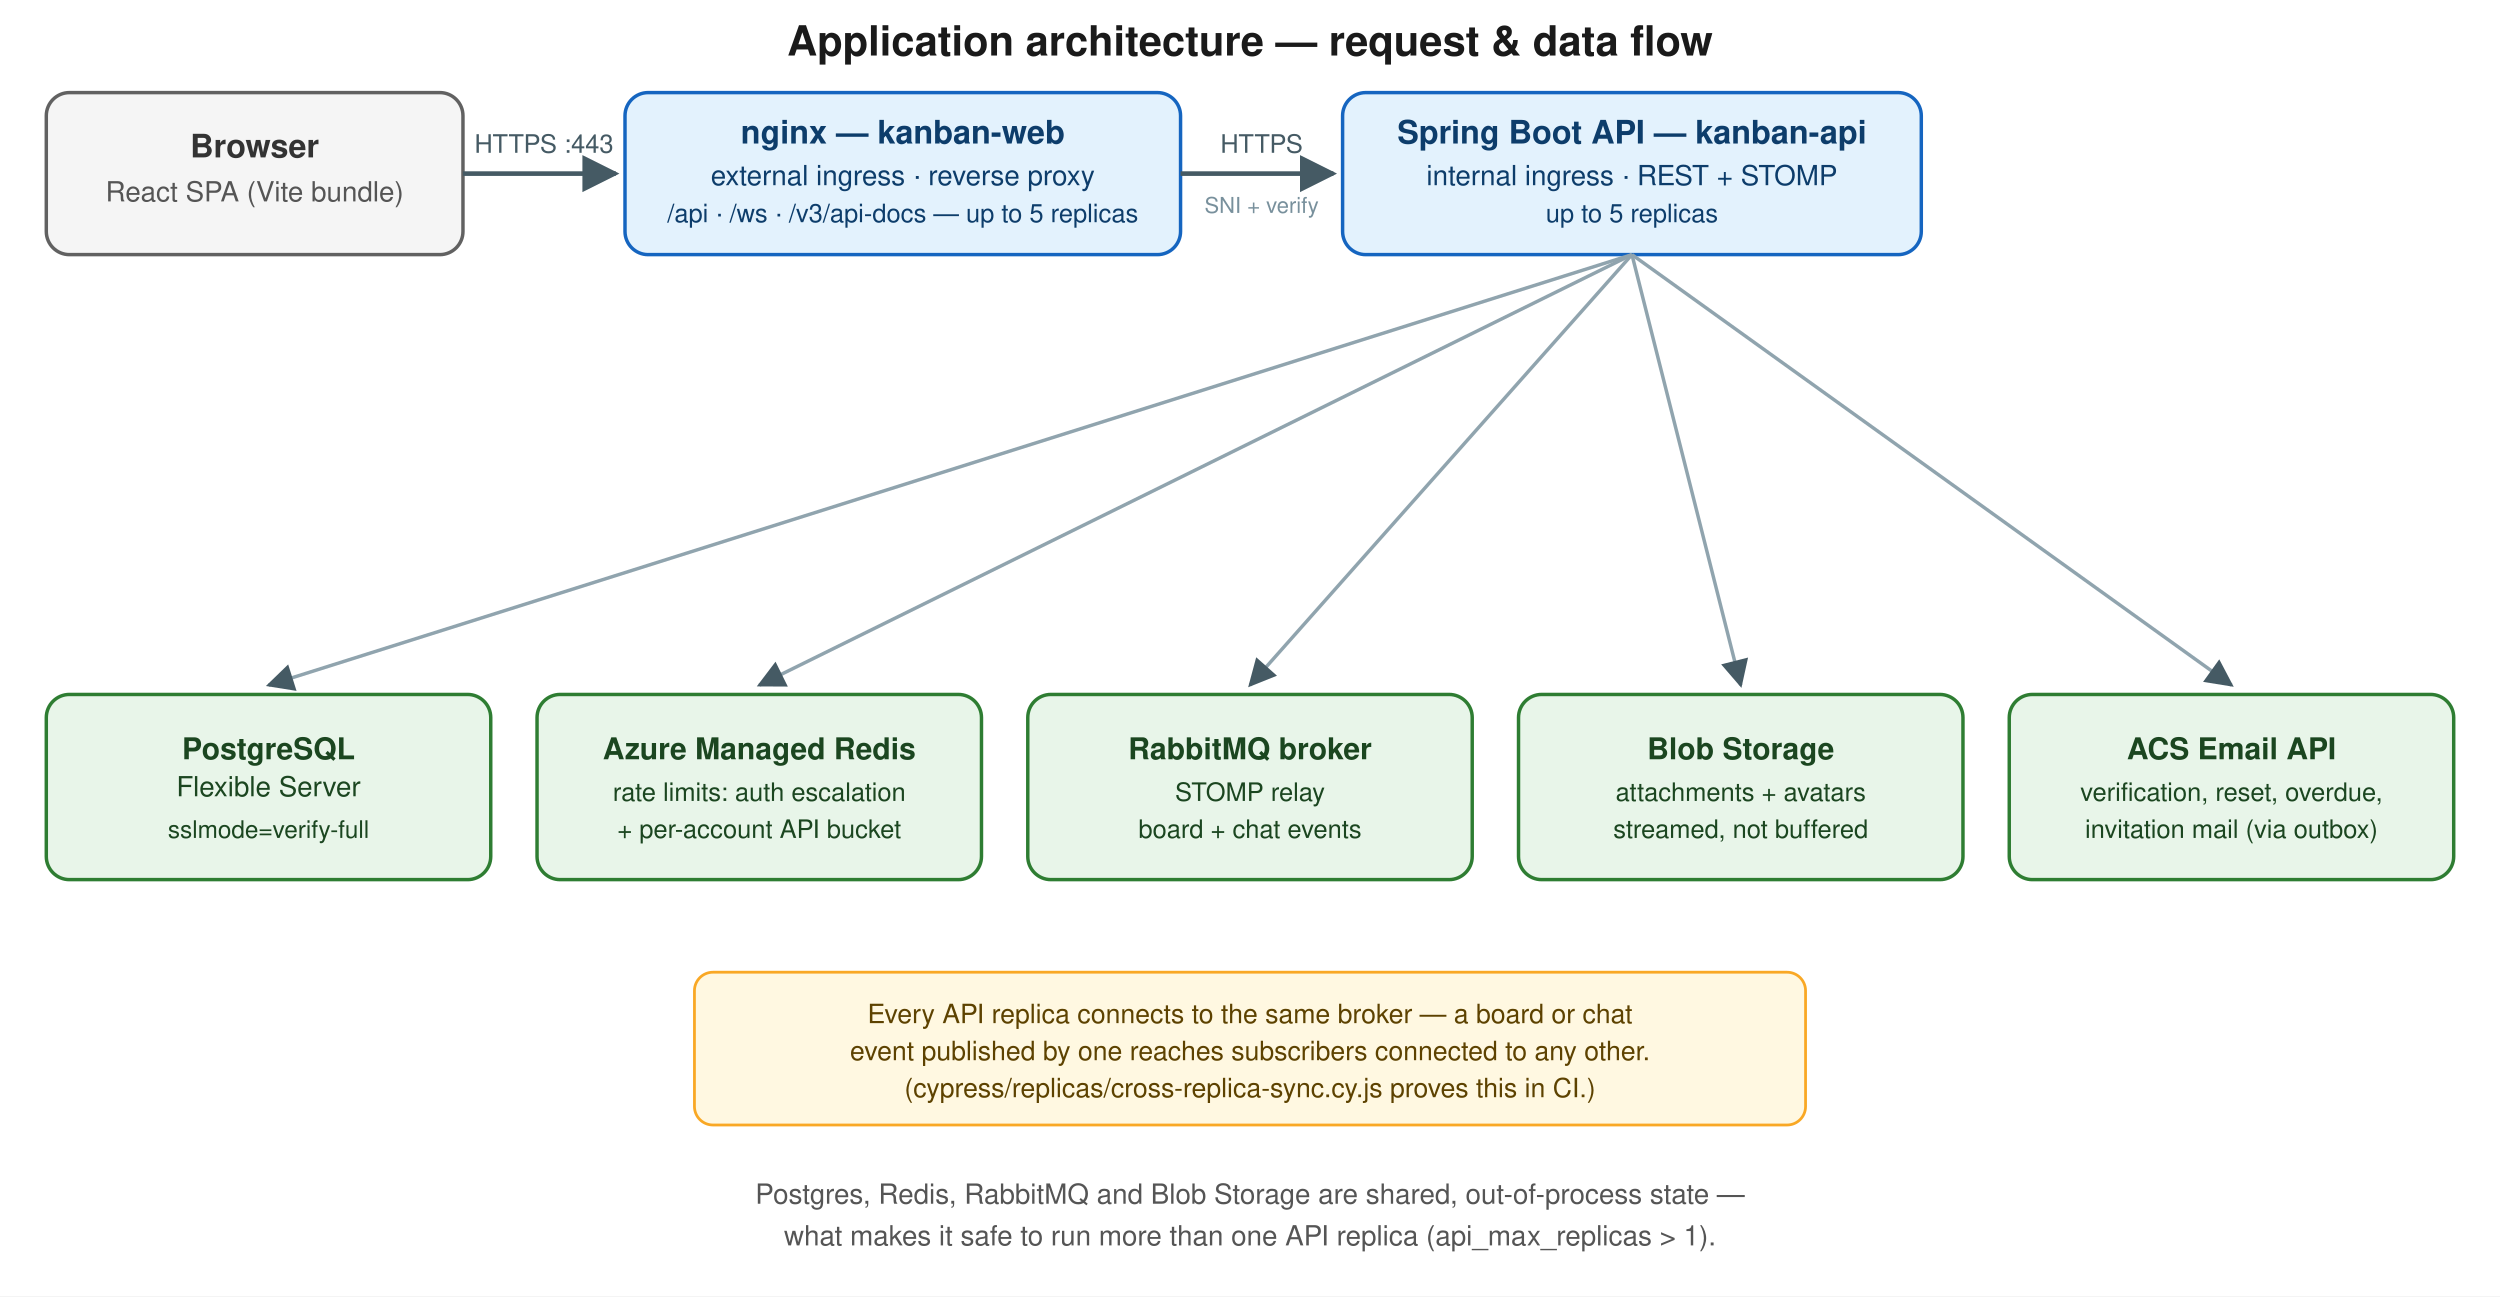
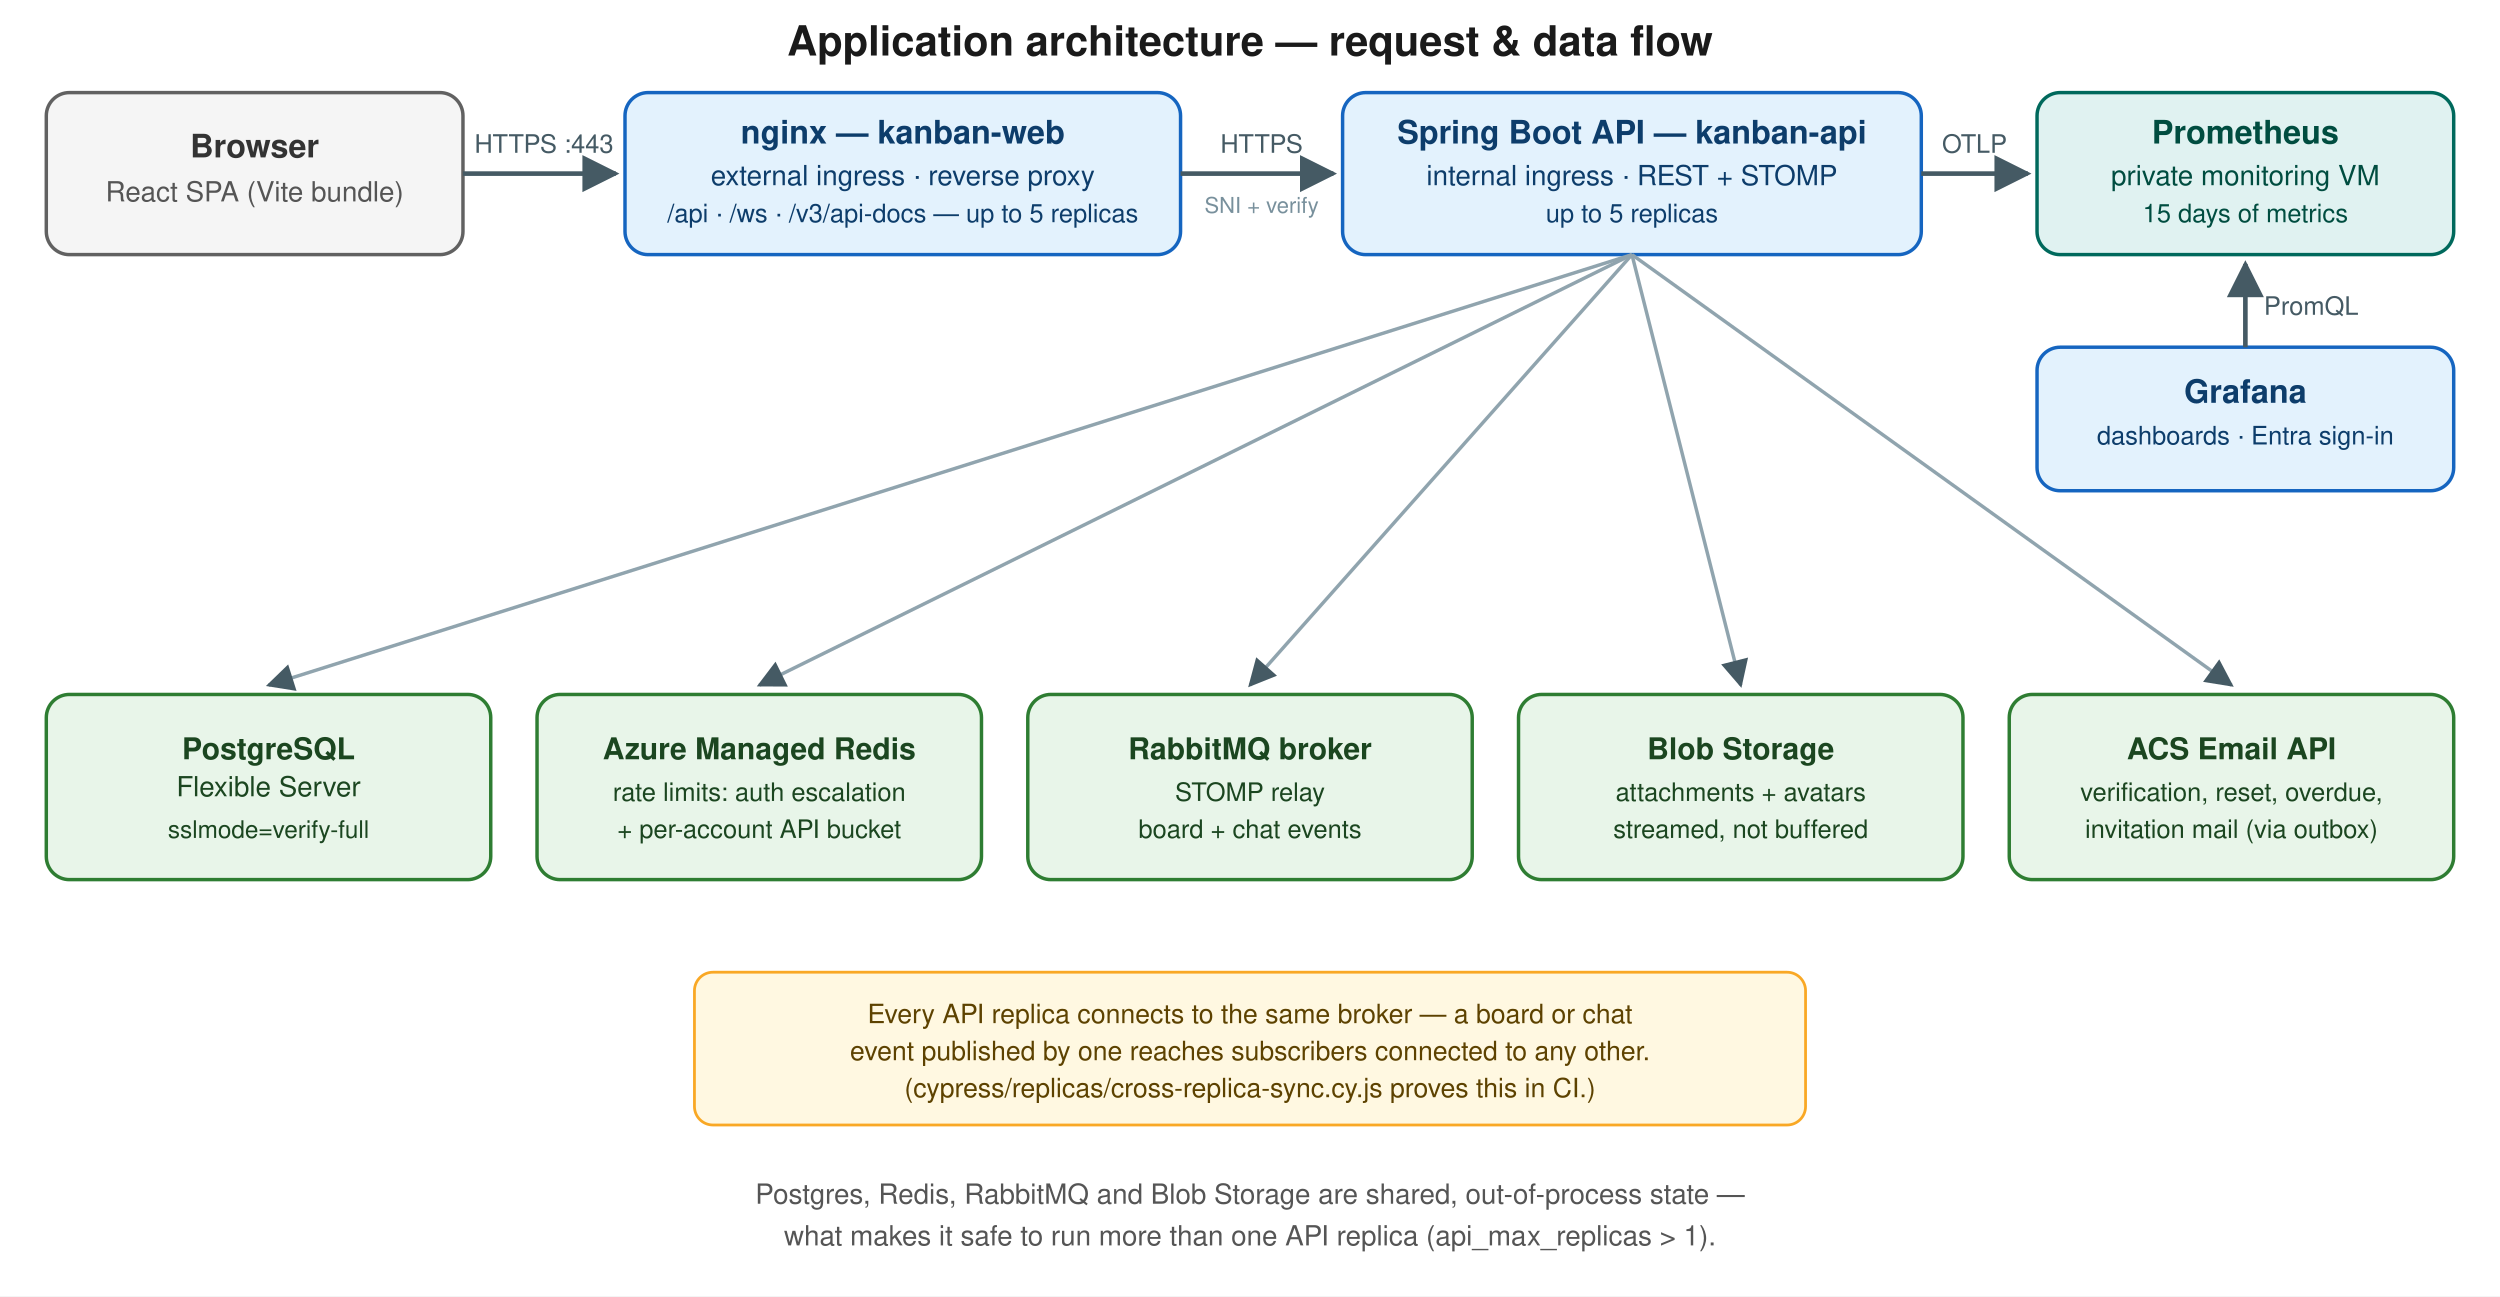
<svg xmlns="http://www.w3.org/2000/svg" viewBox="0 0 1080 560" font-family="'Segoe UI', Helvetica, Arial, sans-serif">
  <rect x="0" y="0" width="1080" height="560" fill="#ffffff" />
  <defs>
    <marker id="arrow" viewBox="0 0 10 10" refX="9" refY="5" markerWidth="8" markerHeight="8" orient="auto-start-reverse">
      <path d="M0,0 L10,5 L0,10 z" fill="#455a64" />
    </marker>
  </defs>
  <text x="540" y="24" text-anchor="middle" font-size="18" font-weight="600" fill="#1a1a1a">Application architecture — request &amp; data flow</text>
  <rect x="20" y="40" width="180" height="70" rx="10" fill="#f5f5f5" stroke="#616161" stroke-width="1.5" />
  <text x="110" y="68" text-anchor="middle" font-size="14" font-weight="600" fill="#333333">Browser</text>
  <text x="110" y="87" text-anchor="middle" font-size="12" fill="#555555">React SPA (Vite bundle)</text>
  <rect x="270" y="40" width="240" height="70" rx="10" fill="#e3f2fd" stroke="#1565c0" stroke-width="1.5" />
  <text x="390" y="62" text-anchor="middle" font-size="14" font-weight="600" fill="#0d3d6b">nginx — kanban-web</text>
  <text x="390" y="80" text-anchor="middle" font-size="12" fill="#0d3d6b">external ingress · reverse proxy</text>
  <text x="390" y="96" text-anchor="middle" font-size="11" fill="#0d3d6b">/api · /ws · /v3/api-docs — up to 5 replicas</text>
  <rect x="580" y="40" width="250" height="70" rx="10" fill="#e3f2fd" stroke="#1565c0" stroke-width="1.5" />
  <text x="705" y="62" text-anchor="middle" font-size="14" font-weight="600" fill="#0d3d6b">Spring Boot API — kanban-api</text>
  <text x="705" y="80" text-anchor="middle" font-size="12" fill="#0d3d6b">internal ingress · REST + STOMP</text>
  <text x="705" y="96" text-anchor="middle" font-size="11" fill="#0d3d6b">up to 5 replicas</text>
+   <rect x="880" y="40" width="180" height="70" rx="10" fill="#e0f2f1" stroke="#00695c" stroke-width="1.5" />
+   <text x="970" y="62" text-anchor="middle" font-size="14" font-weight="600" fill="#004d40">Prometheus</text>
+   <text x="970" y="80" text-anchor="middle" font-size="12" fill="#004d40">private monitoring VM</text>
+   <text x="970" y="96" text-anchor="middle" font-size="11" fill="#004d40">15 days of metrics</text>
+   <rect x="880" y="150" width="180" height="62" rx="10" fill="#e3f2fd" stroke="#1565c0" stroke-width="1.5" />
+   <text x="970" y="174" text-anchor="middle" font-size="14" font-weight="600" fill="#0d3d6b">Grafana</text>
+   <text x="970" y="192" text-anchor="middle" font-size="11" fill="#0d3d6b">dashboards · Entra sign-in</text>
+   <line x1="830" y1="75" x2="876" y2="75" stroke="#455a64" stroke-width="2" marker-end="url(#arrow)" />
+   <text x="853" y="66" text-anchor="middle" font-size="11" fill="#455a64">OTLP</text>
+   <line x1="970" y1="150" x2="970" y2="114" stroke="#455a64" stroke-width="2" marker-end="url(#arrow)" />
+   <text x="978" y="136" font-size="11" fill="#455a64">PromQL</text>
  <line x1="200" y1="75" x2="266" y2="75" stroke="#455a64" stroke-width="2" marker-end="url(#arrow)" />
  <text x="235" y="66" text-anchor="middle" font-size="11" fill="#455a64">HTTPS :443</text>
  <line x1="510" y1="75" x2="576" y2="75" stroke="#455a64" stroke-width="2" marker-end="url(#arrow)" />
  <text x="545" y="66" text-anchor="middle" font-size="11" fill="#455a64">HTTPS</text>
  <text x="545" y="92" text-anchor="middle" font-size="9.5" fill="#78909c">SNI + verify</text>
  <line x1="705" y1="110" x2="116" y2="296" stroke="#90a4ae" stroke-width="1.5" marker-end="url(#arrow)" />
  <line x1="705" y1="110" x2="328" y2="296" stroke="#90a4ae" stroke-width="1.5" marker-end="url(#arrow)" />
  <line x1="705" y1="110" x2="540" y2="296" stroke="#90a4ae" stroke-width="1.5" marker-end="url(#arrow)" />
  <line x1="705" y1="110" x2="752" y2="296" stroke="#90a4ae" stroke-width="1.5" marker-end="url(#arrow)" />
  <line x1="705" y1="110" x2="964" y2="296" stroke="#90a4ae" stroke-width="1.5" marker-end="url(#arrow)" />
  <rect x="20" y="300" width="192" height="80" rx="10" fill="#e8f5e9" stroke="#2e7d32" stroke-width="1.5" />
  <text x="116" y="328" text-anchor="middle" font-size="13" font-weight="600" fill="#1b4620">PostgreSQL</text>
  <text x="116" y="344" text-anchor="middle" font-size="12" fill="#1b4620">Flexible Server</text>
  <text x="116" y="362" text-anchor="middle" font-size="10.5" fill="#1b4620">sslmode=verify-full</text>
  <rect x="232" y="300" width="192" height="80" rx="10" fill="#e8f5e9" stroke="#2e7d32" stroke-width="1.5" />
  <text x="328" y="328" text-anchor="middle" font-size="13" font-weight="600" fill="#1b4620">Azure Managed Redis</text>
  <text x="328" y="346" text-anchor="middle" font-size="11" fill="#1b4620">rate limits: auth escalation</text>
  <text x="328" y="362" text-anchor="middle" font-size="11" fill="#1b4620">+ per-account API bucket</text>
  <rect x="444" y="300" width="192" height="80" rx="10" fill="#e8f5e9" stroke="#2e7d32" stroke-width="1.5" />
  <text x="540" y="328" text-anchor="middle" font-size="13" font-weight="600" fill="#1b4620">RabbitMQ broker</text>
  <text x="540" y="346" text-anchor="middle" font-size="11" fill="#1b4620">STOMP relay</text>
  <text x="540" y="362" text-anchor="middle" font-size="11" fill="#1b4620">board + chat events</text>
  <rect x="656" y="300" width="192" height="80" rx="10" fill="#e8f5e9" stroke="#2e7d32" stroke-width="1.5" />
  <text x="752" y="328" text-anchor="middle" font-size="13" font-weight="600" fill="#1b4620">Blob Storage</text>
  <text x="752" y="346" text-anchor="middle" font-size="11" fill="#1b4620">attachments + avatars</text>
  <text x="752" y="362" text-anchor="middle" font-size="11" fill="#1b4620">streamed, not buffered</text>
  <rect x="868" y="300" width="192" height="80" rx="10" fill="#e8f5e9" stroke="#2e7d32" stroke-width="1.5" />
  <text x="964" y="328" text-anchor="middle" font-size="13" font-weight="600" fill="#1b4620">ACS Email API</text>
  <text x="964" y="346" text-anchor="middle" font-size="11" fill="#1b4620">verification, reset, overdue,</text>
  <text x="964" y="362" text-anchor="middle" font-size="11" fill="#1b4620">invitation mail (via outbox)</text>
  <rect x="300" y="420" width="480" height="66" rx="8" fill="#fff8e1" stroke="#f9a825" stroke-width="1.2" />
  <text x="540" y="442" text-anchor="middle" font-size="11.5" fill="#5d4200">Every API replica connects to the same broker — a board or chat</text>
  <text x="540" y="458" text-anchor="middle" font-size="11.5" fill="#5d4200">event published by one reaches subscribers connected to any other.</text>
  <text x="540" y="474" text-anchor="middle" font-size="11.5" fill="#5d4200">(cypress/replicas/cross-replica-sync.cy.js proves this in CI.)</text>
  <text x="540" y="520" text-anchor="middle" font-size="12" fill="#555555">Postgres, Redis, RabbitMQ and Blob Storage are shared, out-of-process state —</text>
  <text x="540" y="538" text-anchor="middle" font-size="12" fill="#555555">what makes it safe to run more than one API replica (api_max_replicas &gt; 1).</text>
</svg>
